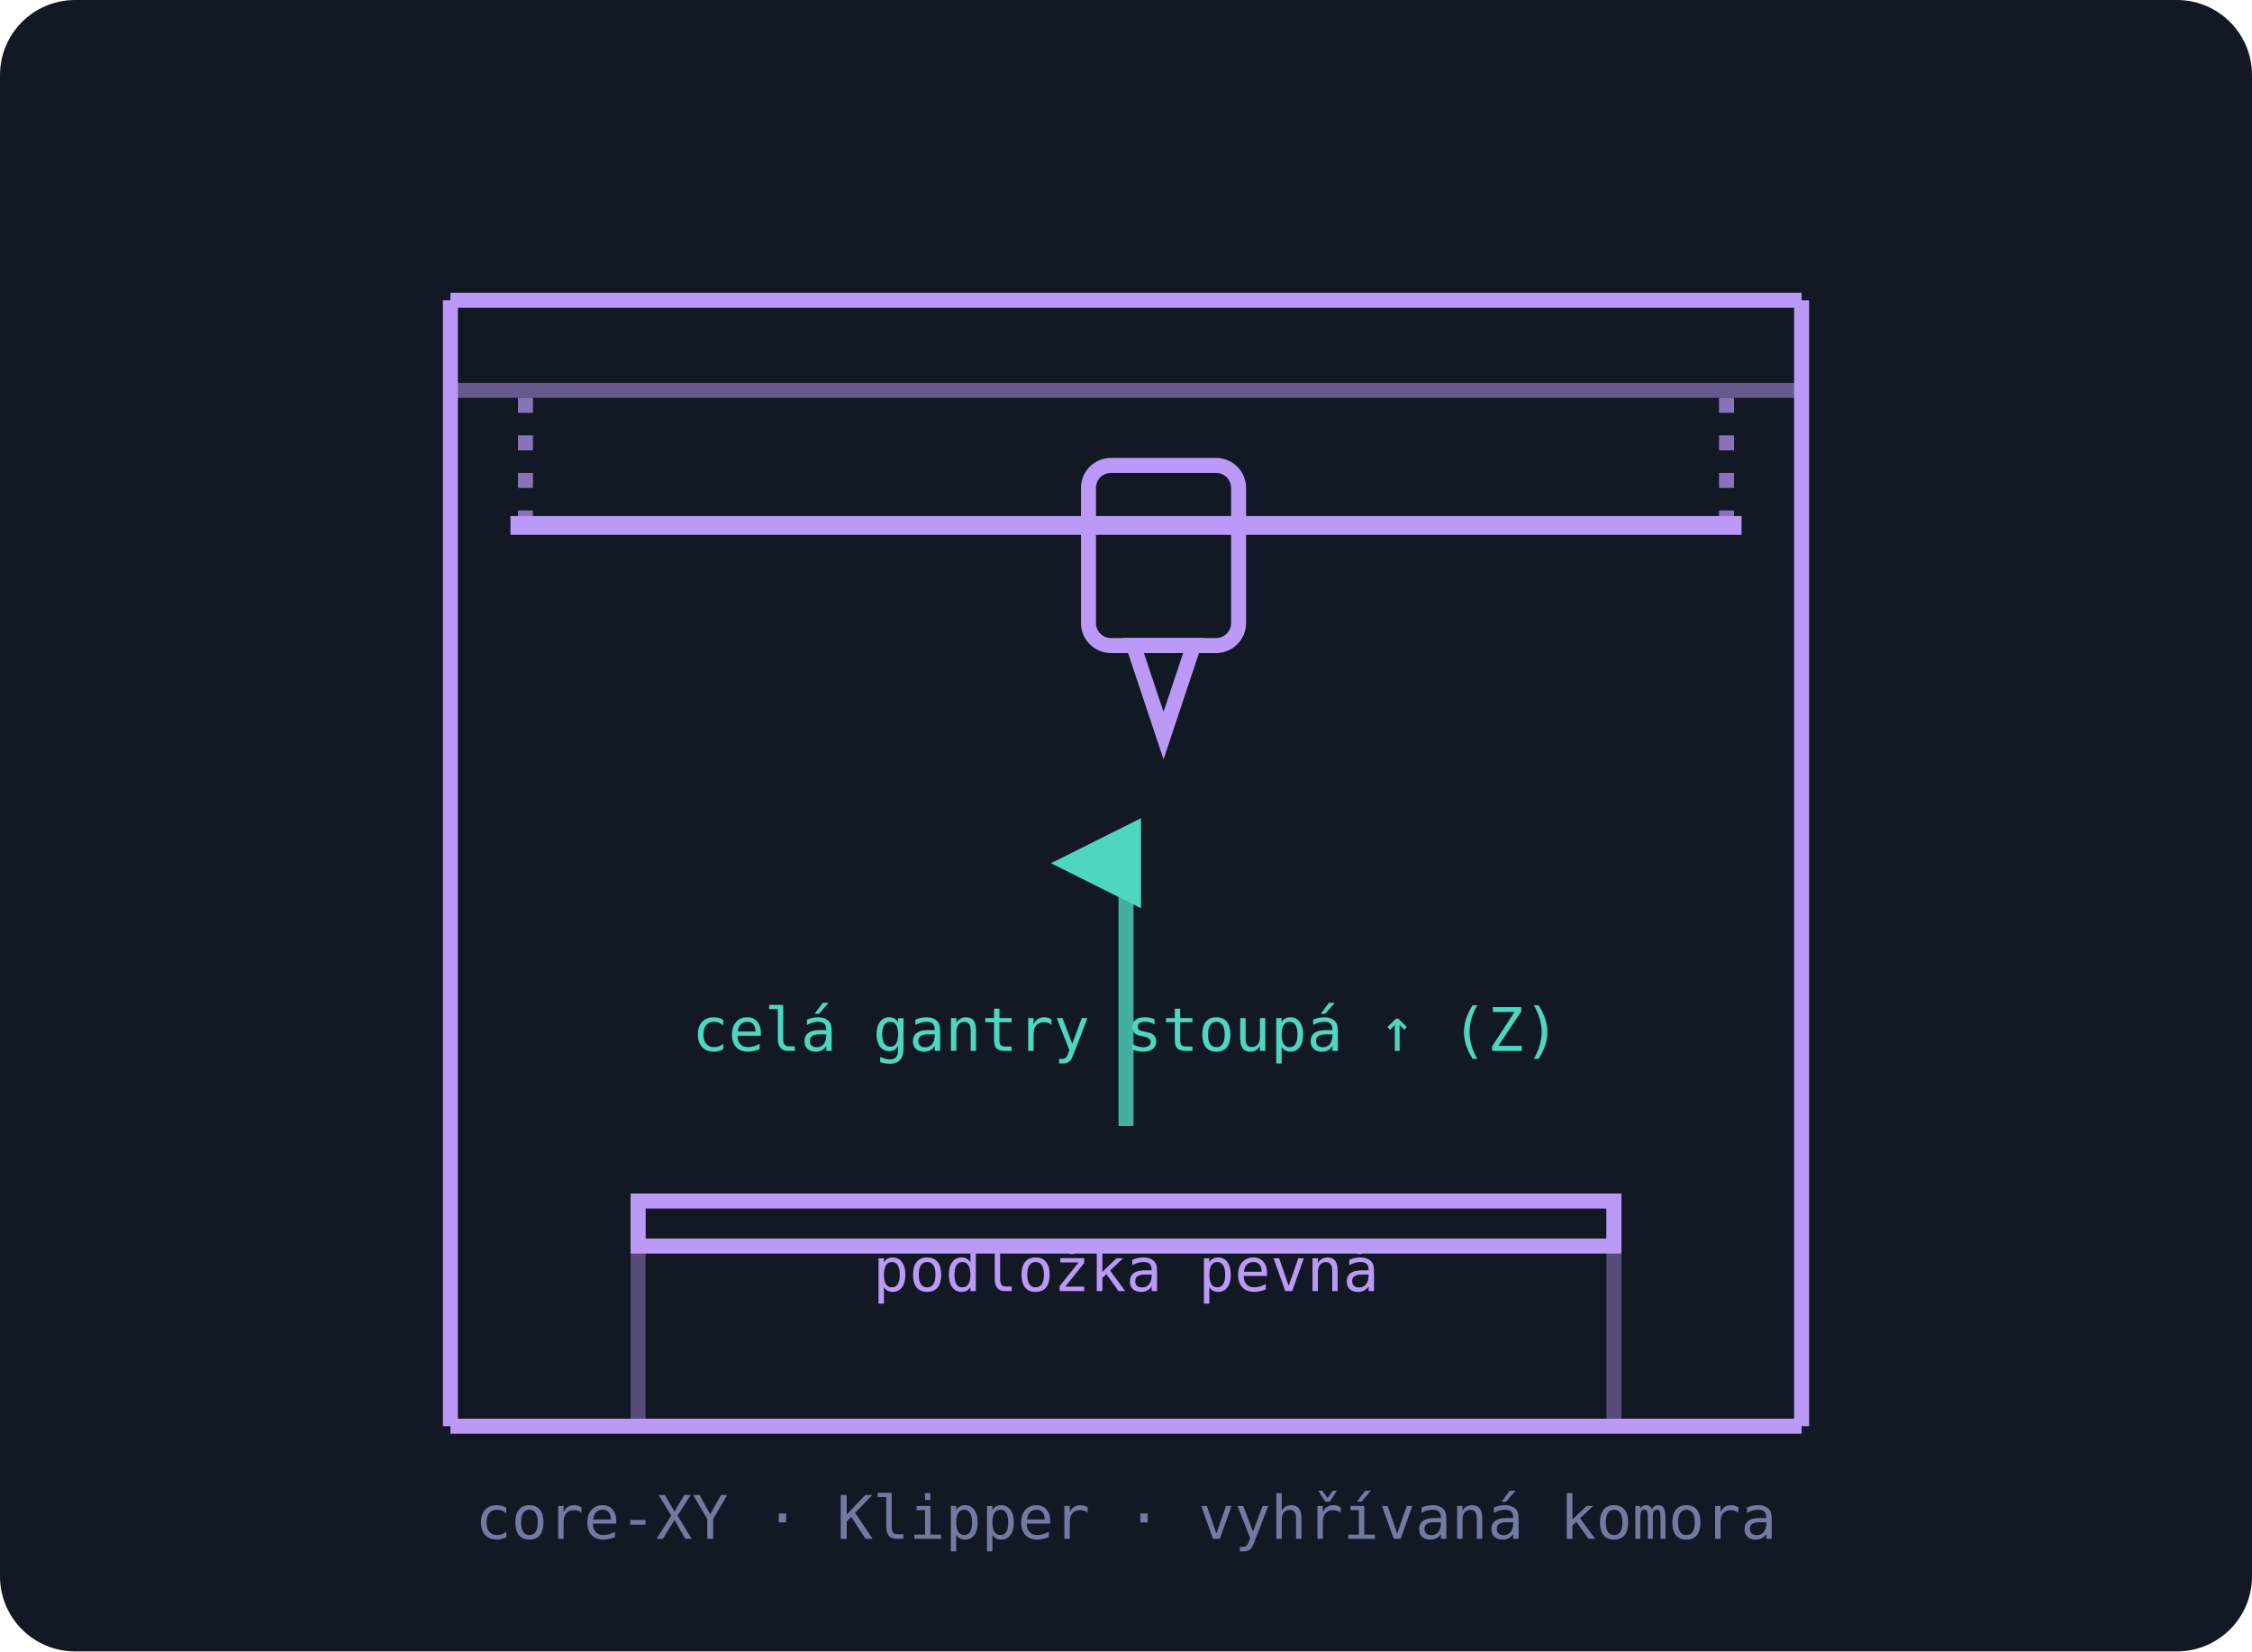
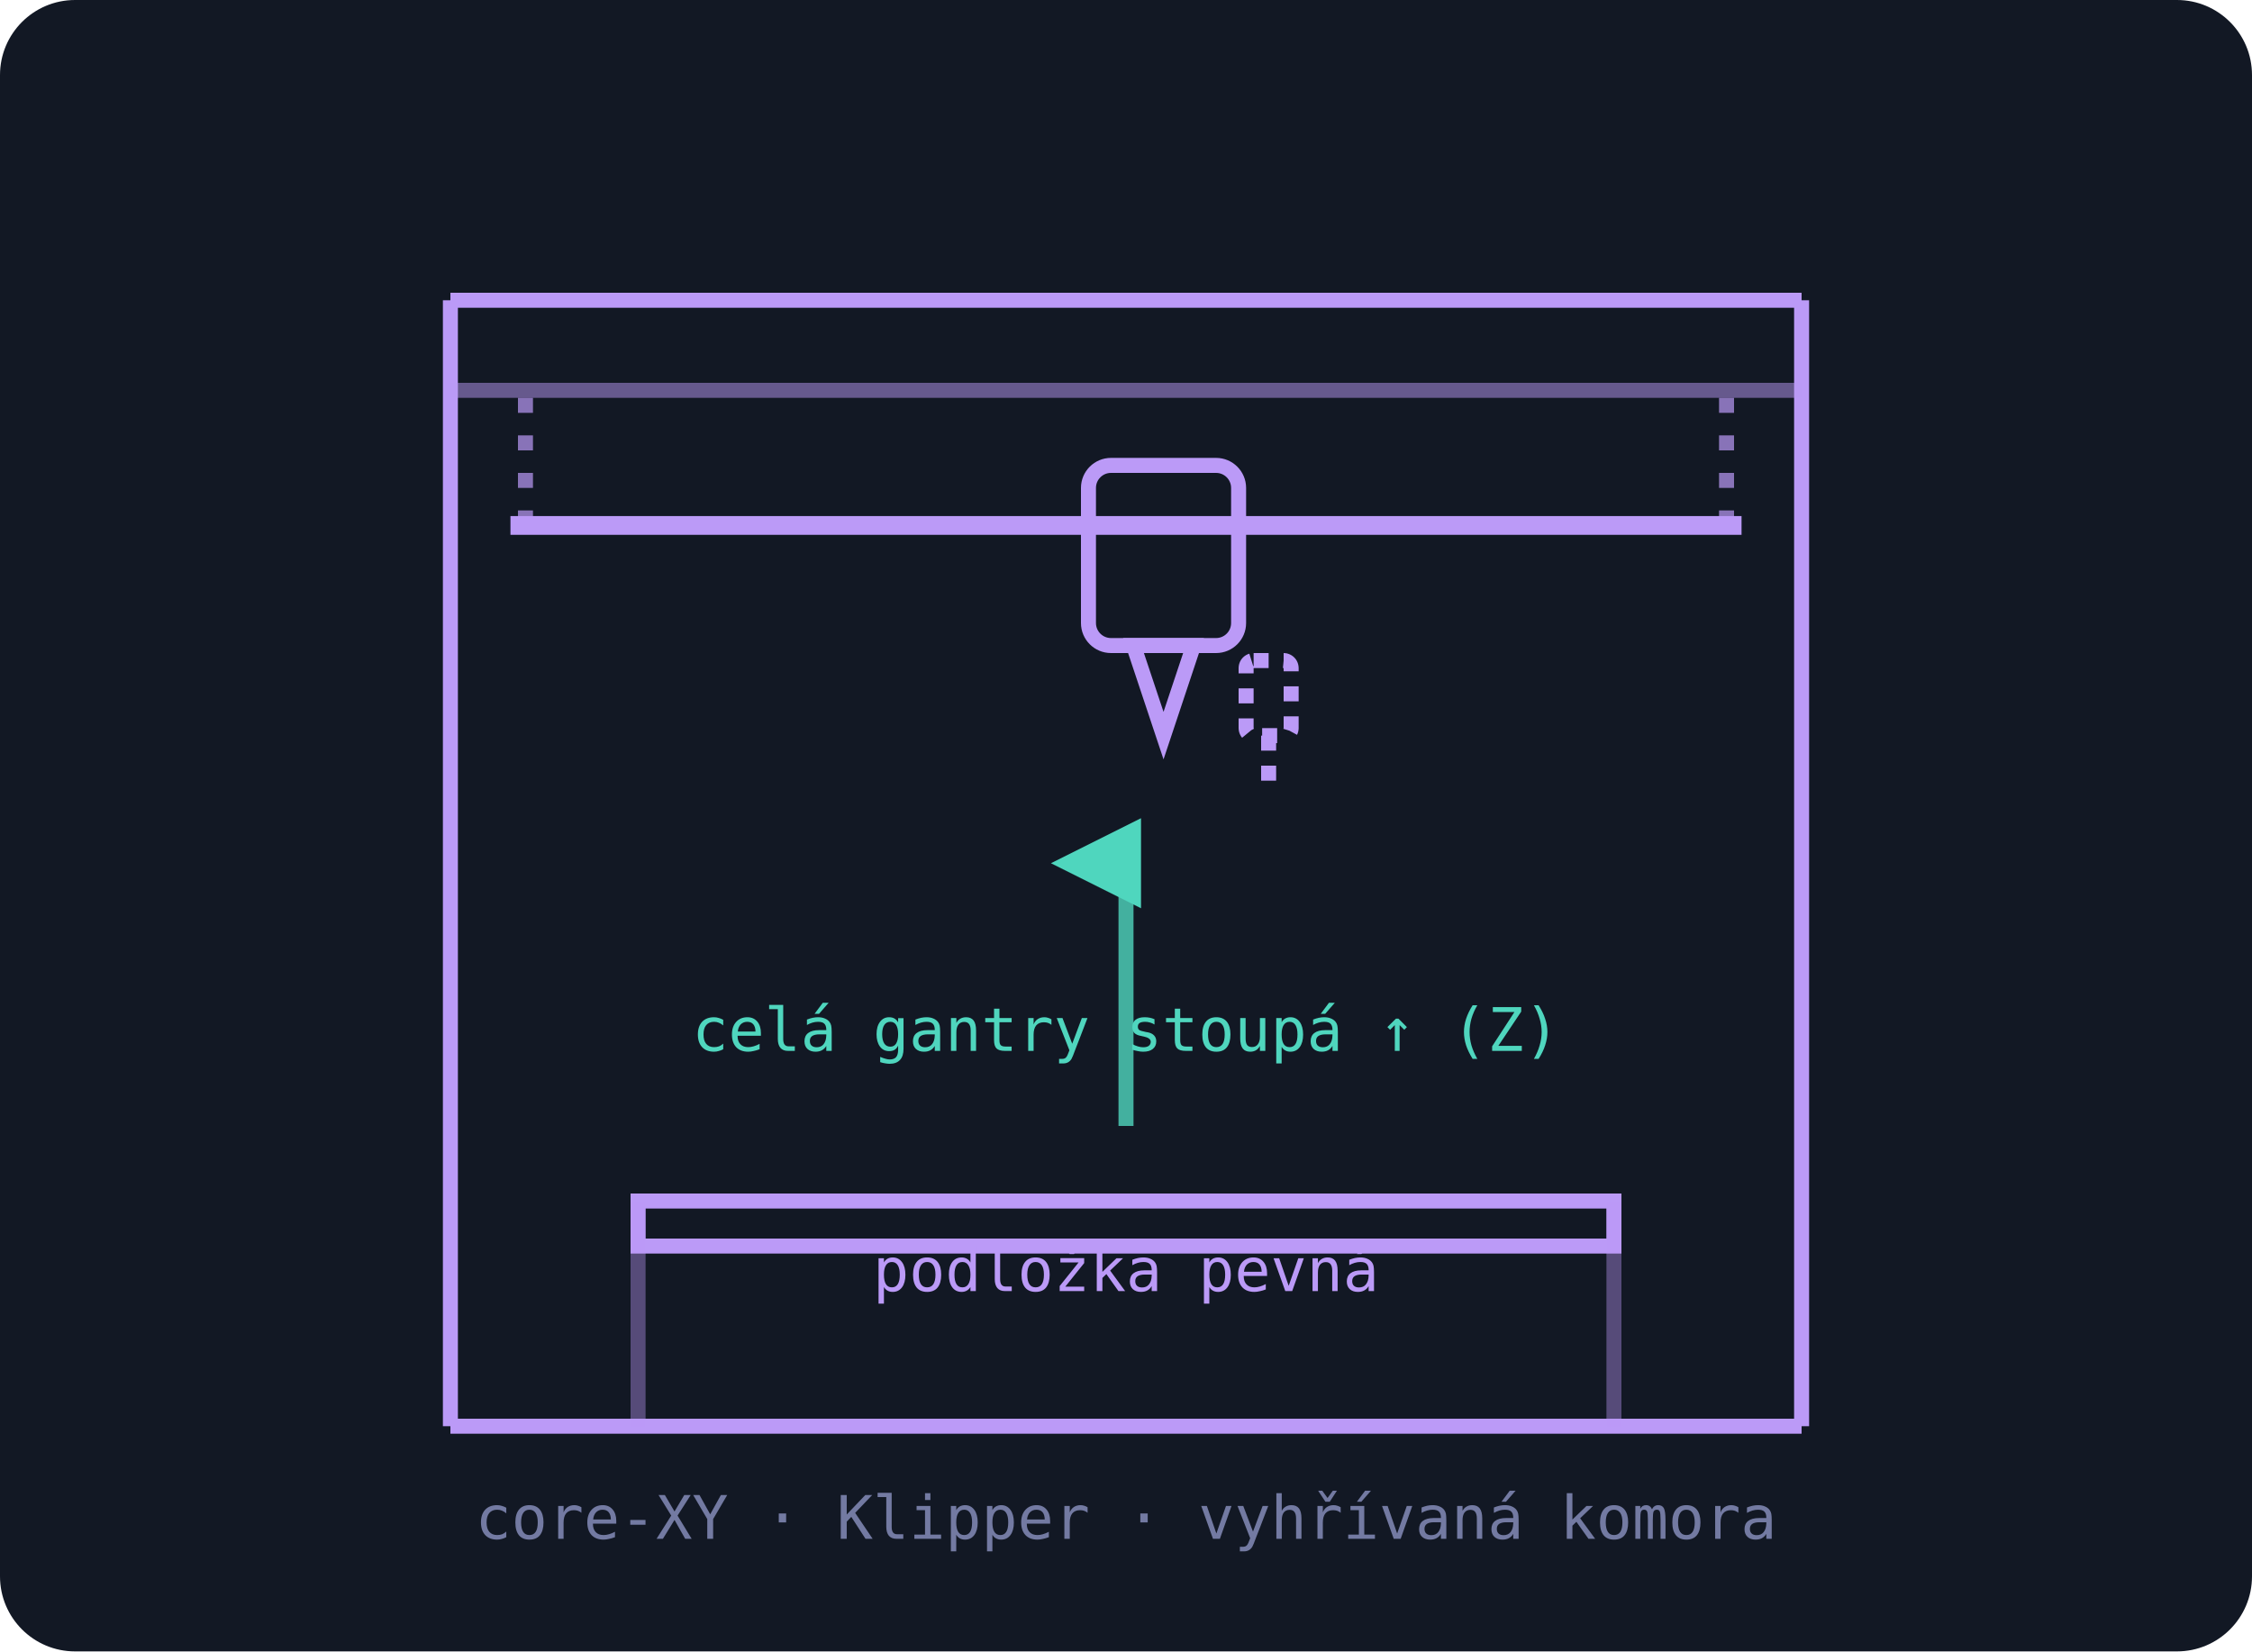
<svg xmlns="http://www.w3.org/2000/svg" viewBox="0 0 300 220" fill="none">
  <rect width="300" height="220" fill="#121824" rx="10" />
  <g stroke="#bb9af7" stroke-width="2" fill="none">
    <line x1="60" y1="190" x2="60" y2="40" />
    <line x1="240" y1="190" x2="240" y2="40" />
    <line x1="60" y1="40" x2="240" y2="40" />
    <line x1="60" y1="190" x2="240" y2="190" />
    <line x1="60" y1="52" x2="240" y2="52" stroke-opacity="0.5" />
    <line x1="68" y1="70" x2="232" y2="70" stroke-width="2.5" />
    <rect x="145" y="62" width="20" height="24" rx="3" />
    <path d="M151 86 L159 86 L155 98 Z" />
+     <rect x="166" y="88" width="6" height="10" rx="1" stroke-dasharray="2 2" />
+     <line x1="169" y1="98" x2="169" y2="104" stroke-dasharray="2 2" />
    <line x1="70" y1="70" x2="70" y2="52" stroke-dasharray="2 3" stroke-opacity="0.7" />
    <line x1="230" y1="70" x2="230" y2="52" stroke-dasharray="2 3" stroke-opacity="0.7" />
    <rect x="85" y="160" width="130" height="6" />
    <line x1="85" y1="160" x2="85" y2="190" stroke-opacity="0.4" />
    <line x1="215" y1="160" x2="215" y2="190" stroke-opacity="0.4" />
    <line x1="150" y1="150" x2="150" y2="115" marker-end="url(#arrUp)" stroke="#4fd6be" stroke-opacity="0.8" />
  </g>
  <defs>
    <marker id="arrUp" markerWidth="6" markerHeight="6" refX="3" refY="5" orient="auto">
      <path d="M0 6 L3 0 L6 6 Z" fill="#4fd6be" />
    </marker>
  </defs>
  <g fill="#737aa2" font-family="monospace" font-size="8">
    <text x="150" y="205" text-anchor="middle">core-XY · Klipper · vyhřívaná komora</text>
    <text x="150" y="140" text-anchor="middle" fill="#4fd6be">celá gantry stoupá ↑ (Z)</text>
    <text x="150" y="172" text-anchor="middle" fill="#bb9af7">podložka pevná</text>
  </g>
</svg>
